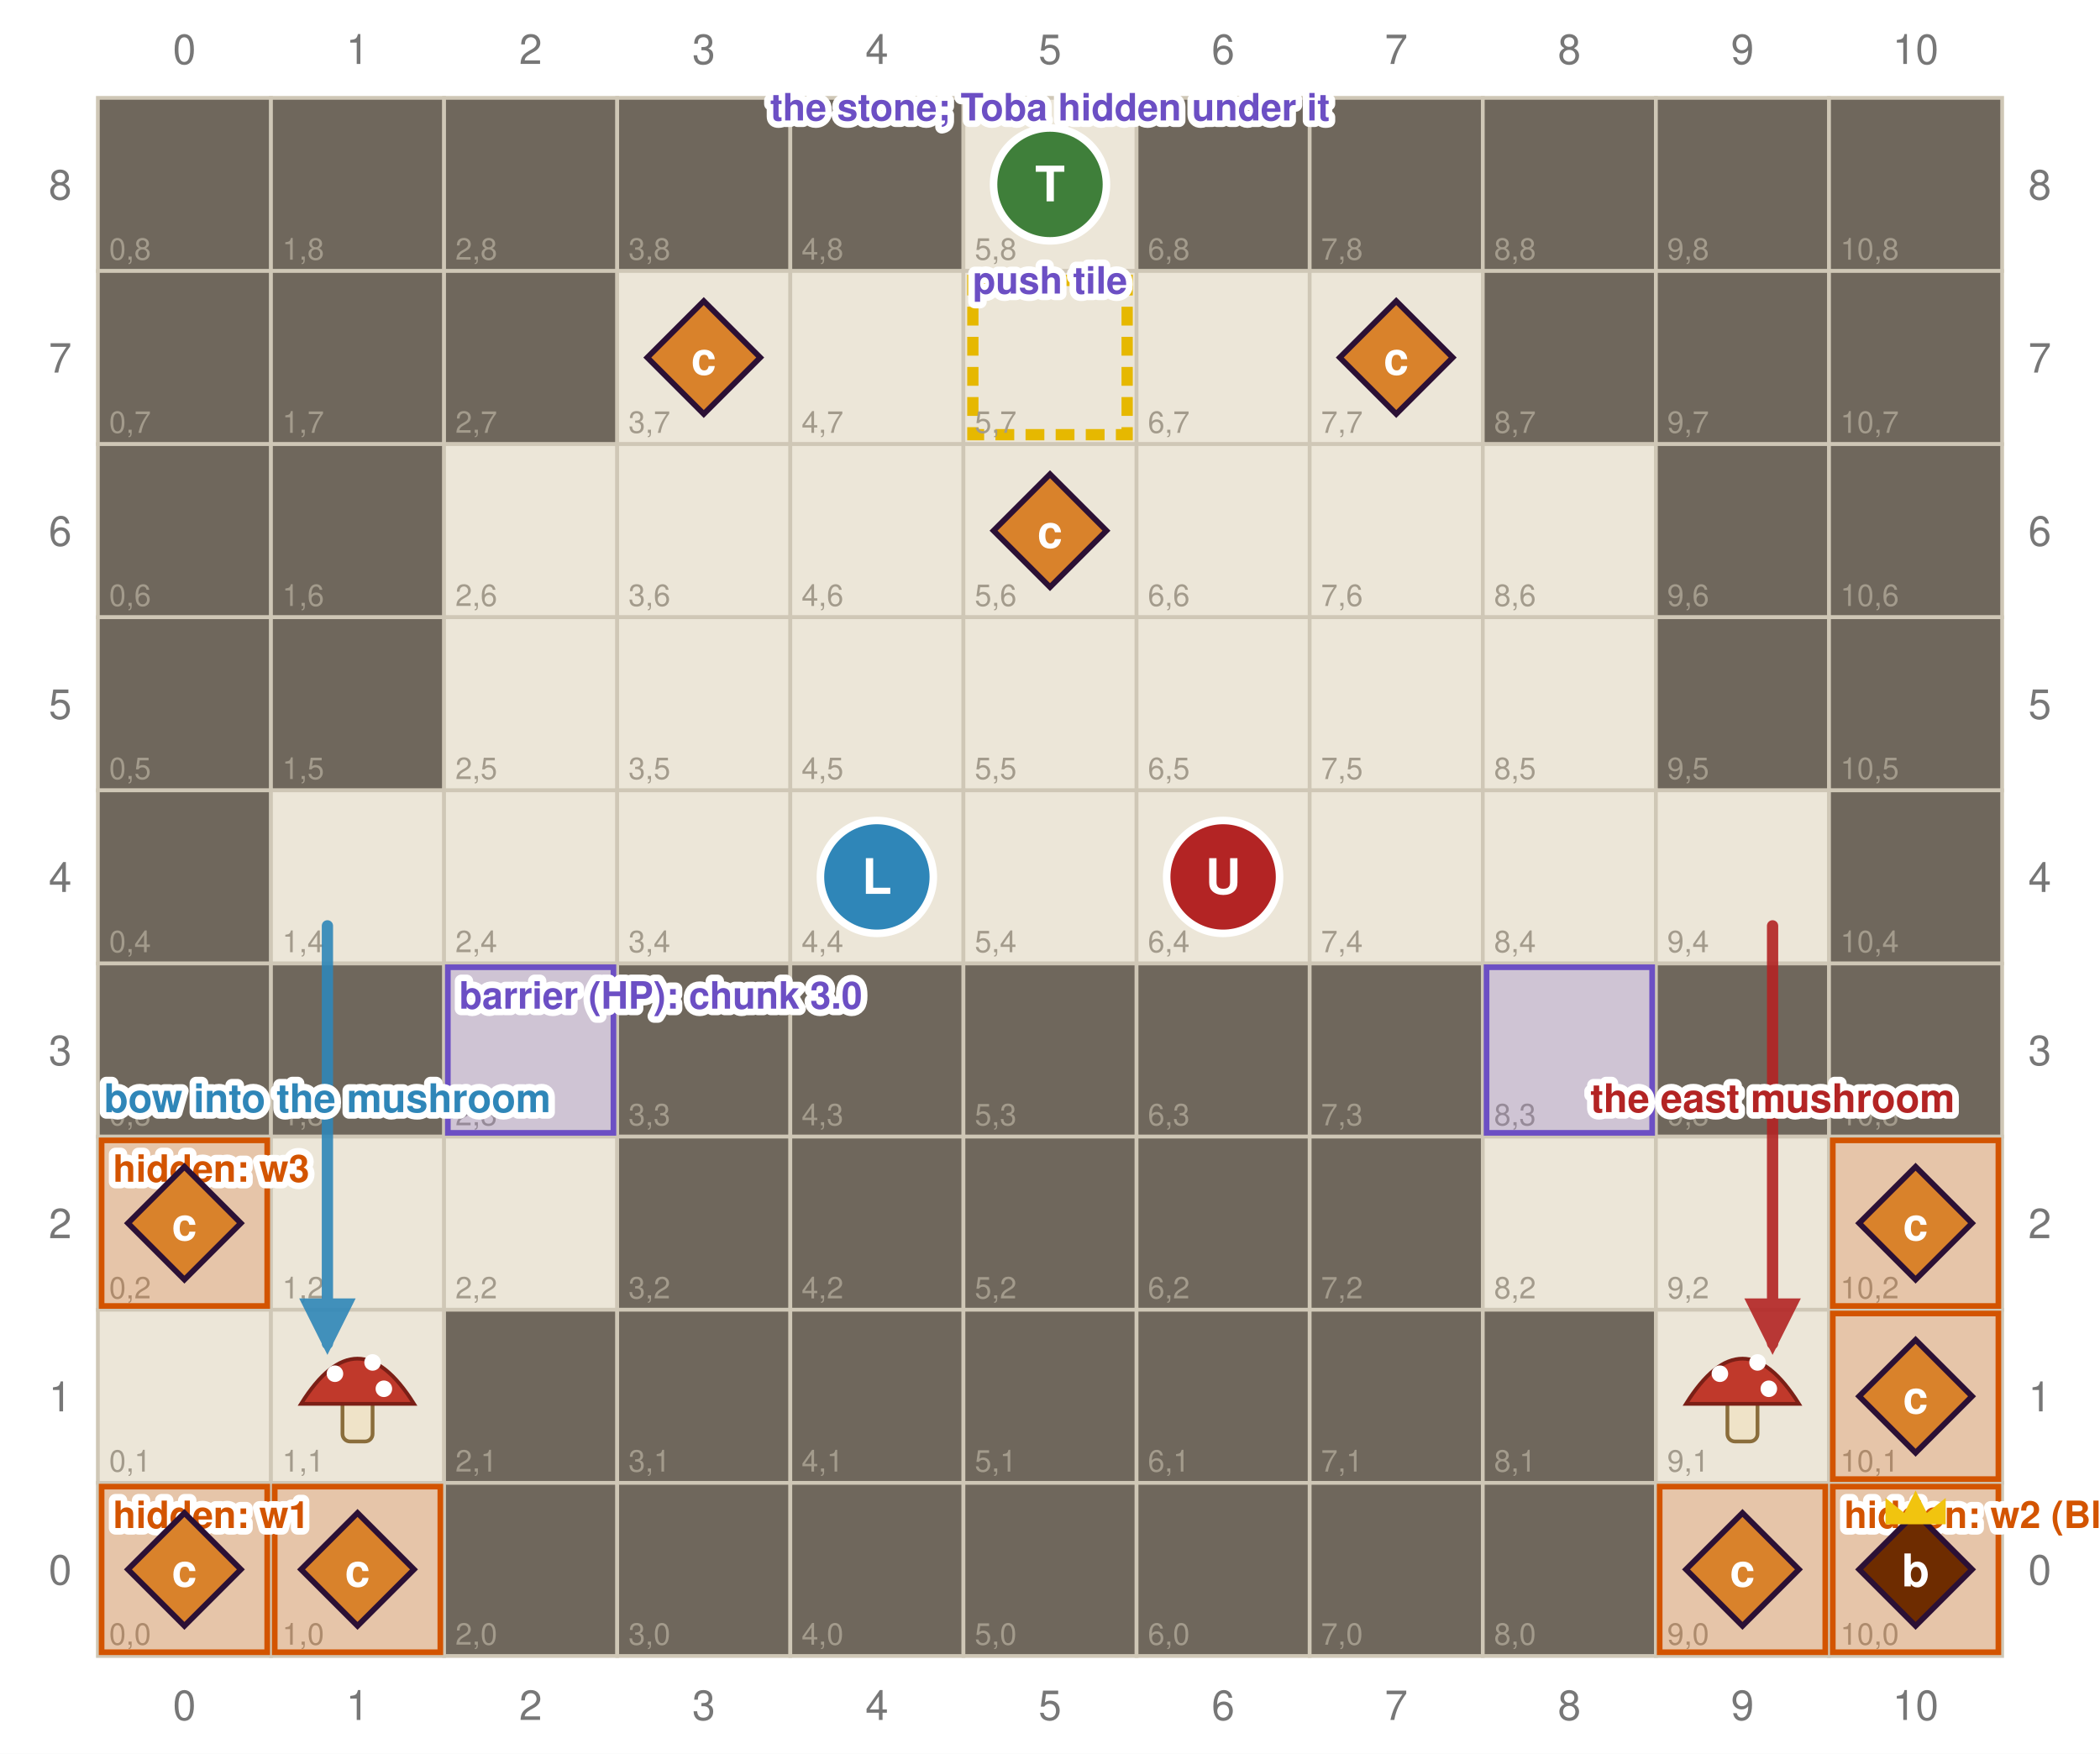
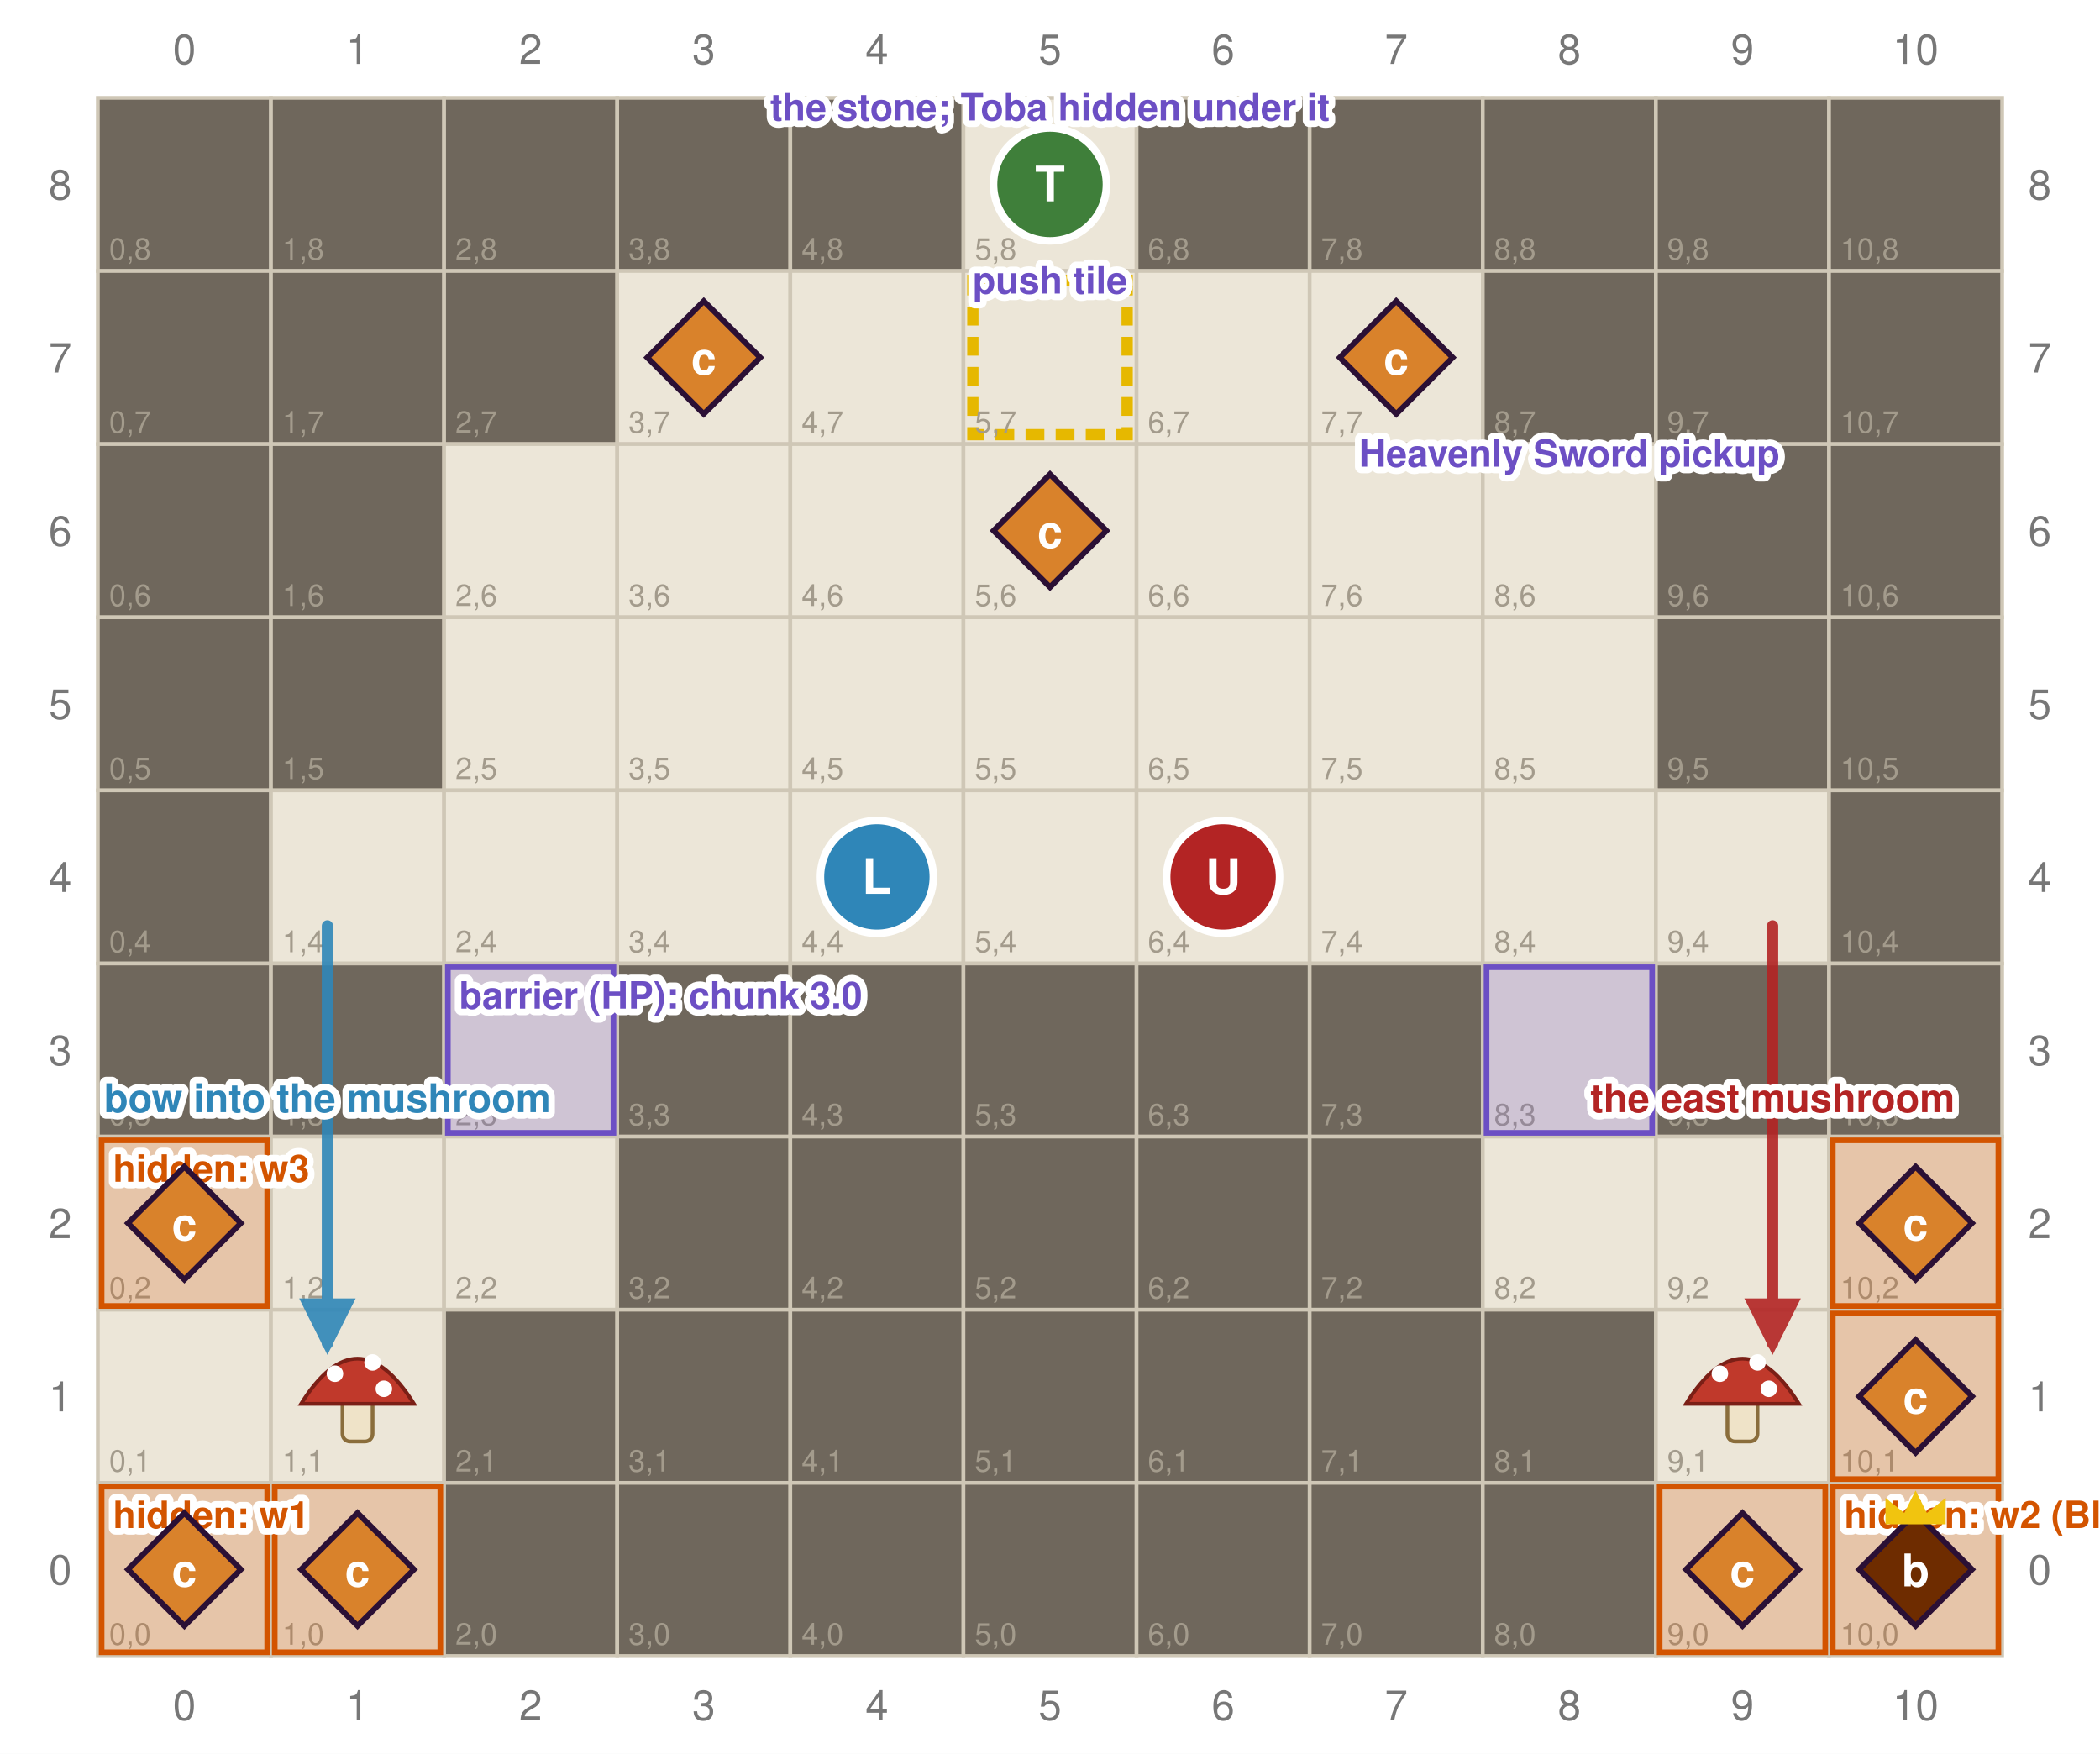
<svg xmlns="http://www.w3.org/2000/svg" viewBox="0 0 558 466" width="558" height="466">
  <defs>
    <marker id="ah" viewBox="0 0 10 10" refX="8" refY="5" markerWidth="5" markerHeight="5" orient="auto-start-reverse">
      <path d="M0,0 L10,5 L0,10 z" fill="context-stroke" />
    </marker>
    <pattern id="gap" width="8" height="8" patternUnits="userSpaceOnUse" patternTransform="rotate(45)">
      <line x1="0" y1="0" x2="0" y2="8" stroke="#c9c2b4" stroke-width="2" />
    </pattern>
  </defs>
  <rect width="558" height="466" fill="#ffffff" />
  <text x="49.0" y="17.0" font-size="11" text-anchor="middle" font-weight="normal" font-family="Segoe UI, Helvetica, Arial, sans-serif" fill="#777">0</text>
  <text x="49.0" y="457.0" font-size="11" text-anchor="middle" font-weight="normal" font-family="Segoe UI, Helvetica, Arial, sans-serif" fill="#777">0</text>
  <text x="95.0" y="17.0" font-size="11" text-anchor="middle" font-weight="normal" font-family="Segoe UI, Helvetica, Arial, sans-serif" fill="#777">1</text>
  <text x="95.0" y="457.0" font-size="11" text-anchor="middle" font-weight="normal" font-family="Segoe UI, Helvetica, Arial, sans-serif" fill="#777">1</text>
  <text x="141.0" y="17.0" font-size="11" text-anchor="middle" font-weight="normal" font-family="Segoe UI, Helvetica, Arial, sans-serif" fill="#777">2</text>
  <text x="141.0" y="457.0" font-size="11" text-anchor="middle" font-weight="normal" font-family="Segoe UI, Helvetica, Arial, sans-serif" fill="#777">2</text>
  <text x="187.0" y="17.0" font-size="11" text-anchor="middle" font-weight="normal" font-family="Segoe UI, Helvetica, Arial, sans-serif" fill="#777">3</text>
  <text x="187.0" y="457.0" font-size="11" text-anchor="middle" font-weight="normal" font-family="Segoe UI, Helvetica, Arial, sans-serif" fill="#777">3</text>
  <text x="233.0" y="17.0" font-size="11" text-anchor="middle" font-weight="normal" font-family="Segoe UI, Helvetica, Arial, sans-serif" fill="#777">4</text>
  <text x="233.0" y="457.0" font-size="11" text-anchor="middle" font-weight="normal" font-family="Segoe UI, Helvetica, Arial, sans-serif" fill="#777">4</text>
  <text x="279.0" y="17.0" font-size="11" text-anchor="middle" font-weight="normal" font-family="Segoe UI, Helvetica, Arial, sans-serif" fill="#777">5</text>
  <text x="279.0" y="457.0" font-size="11" text-anchor="middle" font-weight="normal" font-family="Segoe UI, Helvetica, Arial, sans-serif" fill="#777">5</text>
  <text x="325.0" y="17.0" font-size="11" text-anchor="middle" font-weight="normal" font-family="Segoe UI, Helvetica, Arial, sans-serif" fill="#777">6</text>
  <text x="325.0" y="457.0" font-size="11" text-anchor="middle" font-weight="normal" font-family="Segoe UI, Helvetica, Arial, sans-serif" fill="#777">6</text>
  <text x="371.0" y="17.0" font-size="11" text-anchor="middle" font-weight="normal" font-family="Segoe UI, Helvetica, Arial, sans-serif" fill="#777">7</text>
  <text x="371.0" y="457.0" font-size="11" text-anchor="middle" font-weight="normal" font-family="Segoe UI, Helvetica, Arial, sans-serif" fill="#777">7</text>
  <text x="417.0" y="17.0" font-size="11" text-anchor="middle" font-weight="normal" font-family="Segoe UI, Helvetica, Arial, sans-serif" fill="#777">8</text>
  <text x="417.0" y="457.0" font-size="11" text-anchor="middle" font-weight="normal" font-family="Segoe UI, Helvetica, Arial, sans-serif" fill="#777">8</text>
  <text x="463.0" y="17.0" font-size="11" text-anchor="middle" font-weight="normal" font-family="Segoe UI, Helvetica, Arial, sans-serif" fill="#777">9</text>
  <text x="463.0" y="457.0" font-size="11" text-anchor="middle" font-weight="normal" font-family="Segoe UI, Helvetica, Arial, sans-serif" fill="#777">9</text>
  <text x="509.0" y="17.0" font-size="11" text-anchor="middle" font-weight="normal" font-family="Segoe UI, Helvetica, Arial, sans-serif" fill="#777">10</text>
  <text x="509.0" y="457.0" font-size="11" text-anchor="middle" font-weight="normal" font-family="Segoe UI, Helvetica, Arial, sans-serif" fill="#777">10</text>
  <text x="16.0" y="421.0" font-size="11" text-anchor="middle" font-weight="normal" font-family="Segoe UI, Helvetica, Arial, sans-serif" fill="#777">0</text>
  <text x="542.0" y="421.0" font-size="11" text-anchor="middle" font-weight="normal" font-family="Segoe UI, Helvetica, Arial, sans-serif" fill="#777">0</text>
  <text x="16.0" y="375.0" font-size="11" text-anchor="middle" font-weight="normal" font-family="Segoe UI, Helvetica, Arial, sans-serif" fill="#777">1</text>
  <text x="542.0" y="375.0" font-size="11" text-anchor="middle" font-weight="normal" font-family="Segoe UI, Helvetica, Arial, sans-serif" fill="#777">1</text>
  <text x="16.0" y="329.0" font-size="11" text-anchor="middle" font-weight="normal" font-family="Segoe UI, Helvetica, Arial, sans-serif" fill="#777">2</text>
  <text x="542.0" y="329.0" font-size="11" text-anchor="middle" font-weight="normal" font-family="Segoe UI, Helvetica, Arial, sans-serif" fill="#777">2</text>
  <text x="16.0" y="283.0" font-size="11" text-anchor="middle" font-weight="normal" font-family="Segoe UI, Helvetica, Arial, sans-serif" fill="#777">3</text>
  <text x="542.0" y="283.0" font-size="11" text-anchor="middle" font-weight="normal" font-family="Segoe UI, Helvetica, Arial, sans-serif" fill="#777">3</text>
  <text x="16.0" y="237.0" font-size="11" text-anchor="middle" font-weight="normal" font-family="Segoe UI, Helvetica, Arial, sans-serif" fill="#777">4</text>
  <text x="542.0" y="237.0" font-size="11" text-anchor="middle" font-weight="normal" font-family="Segoe UI, Helvetica, Arial, sans-serif" fill="#777">4</text>
  <text x="16.0" y="191.0" font-size="11" text-anchor="middle" font-weight="normal" font-family="Segoe UI, Helvetica, Arial, sans-serif" fill="#777">5</text>
  <text x="542.0" y="191.0" font-size="11" text-anchor="middle" font-weight="normal" font-family="Segoe UI, Helvetica, Arial, sans-serif" fill="#777">5</text>
  <text x="16.0" y="145.0" font-size="11" text-anchor="middle" font-weight="normal" font-family="Segoe UI, Helvetica, Arial, sans-serif" fill="#777">6</text>
  <text x="542.0" y="145.0" font-size="11" text-anchor="middle" font-weight="normal" font-family="Segoe UI, Helvetica, Arial, sans-serif" fill="#777">6</text>
  <text x="16.0" y="99.0" font-size="11" text-anchor="middle" font-weight="normal" font-family="Segoe UI, Helvetica, Arial, sans-serif" fill="#777">7</text>
  <text x="542.0" y="99.0" font-size="11" text-anchor="middle" font-weight="normal" font-family="Segoe UI, Helvetica, Arial, sans-serif" fill="#777">7</text>
  <text x="16.0" y="53.0" font-size="11" text-anchor="middle" font-weight="normal" font-family="Segoe UI, Helvetica, Arial, sans-serif" fill="#777">8</text>
  <text x="542.0" y="53.0" font-size="11" text-anchor="middle" font-weight="normal" font-family="Segoe UI, Helvetica, Arial, sans-serif" fill="#777">8</text>
  <g>
    <rect x="26" y="26" width="46" height="46" fill="#6f675c" stroke="#cfc7b6" stroke-width="1" />
  </g>
  <text x="29.0" y="69.0" font-size="8" text-anchor="start" font-weight="normal" font-family="Segoe UI, Helvetica, Arial, sans-serif" fill="#a39b8c">0,8</text>
  <g>
    <rect x="72" y="26" width="46" height="46" fill="#6f675c" stroke="#cfc7b6" stroke-width="1" />
  </g>
  <text x="75.0" y="69.0" font-size="8" text-anchor="start" font-weight="normal" font-family="Segoe UI, Helvetica, Arial, sans-serif" fill="#a39b8c">1,8</text>
  <g>
    <rect x="118" y="26" width="46" height="46" fill="#6f675c" stroke="#cfc7b6" stroke-width="1" />
  </g>
  <text x="121.0" y="69.0" font-size="8" text-anchor="start" font-weight="normal" font-family="Segoe UI, Helvetica, Arial, sans-serif" fill="#a39b8c">2,8</text>
  <g>
    <rect x="164" y="26" width="46" height="46" fill="#6f675c" stroke="#cfc7b6" stroke-width="1" />
  </g>
  <text x="167.0" y="69.0" font-size="8" text-anchor="start" font-weight="normal" font-family="Segoe UI, Helvetica, Arial, sans-serif" fill="#a39b8c">3,8</text>
  <g>
    <rect x="210" y="26" width="46" height="46" fill="#6f675c" stroke="#cfc7b6" stroke-width="1" />
  </g>
  <text x="213.0" y="69.0" font-size="8" text-anchor="start" font-weight="normal" font-family="Segoe UI, Helvetica, Arial, sans-serif" fill="#a39b8c">4,8</text>
  <g>
    <rect x="256" y="26" width="46" height="46" fill="#ece6d8" stroke="#cfc7b6" stroke-width="1" />
  </g>
  <text x="259.0" y="69.0" font-size="8" text-anchor="start" font-weight="normal" font-family="Segoe UI, Helvetica, Arial, sans-serif" fill="#a39b8c">5,8</text>
  <g>
    <rect x="302" y="26" width="46" height="46" fill="#6f675c" stroke="#cfc7b6" stroke-width="1" />
  </g>
  <text x="305.0" y="69.0" font-size="8" text-anchor="start" font-weight="normal" font-family="Segoe UI, Helvetica, Arial, sans-serif" fill="#a39b8c">6,8</text>
  <g>
    <rect x="348" y="26" width="46" height="46" fill="#6f675c" stroke="#cfc7b6" stroke-width="1" />
  </g>
  <text x="351.0" y="69.0" font-size="8" text-anchor="start" font-weight="normal" font-family="Segoe UI, Helvetica, Arial, sans-serif" fill="#a39b8c">7,8</text>
  <g>
    <rect x="394" y="26" width="46" height="46" fill="#6f675c" stroke="#cfc7b6" stroke-width="1" />
  </g>
  <text x="397.0" y="69.0" font-size="8" text-anchor="start" font-weight="normal" font-family="Segoe UI, Helvetica, Arial, sans-serif" fill="#a39b8c">8,8</text>
  <g>
    <rect x="440" y="26" width="46" height="46" fill="#6f675c" stroke="#cfc7b6" stroke-width="1" />
  </g>
  <text x="443.0" y="69.0" font-size="8" text-anchor="start" font-weight="normal" font-family="Segoe UI, Helvetica, Arial, sans-serif" fill="#a39b8c">9,8</text>
  <g>
    <rect x="486" y="26" width="46" height="46" fill="#6f675c" stroke="#cfc7b6" stroke-width="1" />
  </g>
  <text x="489.0" y="69.0" font-size="8" text-anchor="start" font-weight="normal" font-family="Segoe UI, Helvetica, Arial, sans-serif" fill="#a39b8c">10,8</text>
  <g>
    <rect x="26" y="72" width="46" height="46" fill="#6f675c" stroke="#cfc7b6" stroke-width="1" />
  </g>
  <text x="29.0" y="115.0" font-size="8" text-anchor="start" font-weight="normal" font-family="Segoe UI, Helvetica, Arial, sans-serif" fill="#a39b8c">0,7</text>
  <g>
    <rect x="72" y="72" width="46" height="46" fill="#6f675c" stroke="#cfc7b6" stroke-width="1" />
  </g>
  <text x="75.0" y="115.0" font-size="8" text-anchor="start" font-weight="normal" font-family="Segoe UI, Helvetica, Arial, sans-serif" fill="#a39b8c">1,7</text>
  <g>
    <rect x="118" y="72" width="46" height="46" fill="#6f675c" stroke="#cfc7b6" stroke-width="1" />
  </g>
  <text x="121.0" y="115.0" font-size="8" text-anchor="start" font-weight="normal" font-family="Segoe UI, Helvetica, Arial, sans-serif" fill="#a39b8c">2,7</text>
  <g>
    <rect x="164" y="72" width="46" height="46" fill="#ece6d8" stroke="#cfc7b6" stroke-width="1" />
  </g>
  <text x="167.0" y="115.0" font-size="8" text-anchor="start" font-weight="normal" font-family="Segoe UI, Helvetica, Arial, sans-serif" fill="#a39b8c">3,7</text>
  <g>
    <rect x="210" y="72" width="46" height="46" fill="#ece6d8" stroke="#cfc7b6" stroke-width="1" />
  </g>
  <text x="213.0" y="115.0" font-size="8" text-anchor="start" font-weight="normal" font-family="Segoe UI, Helvetica, Arial, sans-serif" fill="#a39b8c">4,7</text>
  <g>
    <rect x="256" y="72" width="46" height="46" fill="#ece6d8" stroke="#cfc7b6" stroke-width="1" />
  </g>
  <rect x="258.5" y="74.5" width="41" height="41" fill="none" stroke="#e6b800" stroke-width="3" stroke-dasharray="5 3" />
  <text x="259.0" y="115.0" font-size="8" text-anchor="start" font-weight="normal" font-family="Segoe UI, Helvetica, Arial, sans-serif" fill="#a39b8c">5,7</text>
  <g>
    <rect x="302" y="72" width="46" height="46" fill="#ece6d8" stroke="#cfc7b6" stroke-width="1" />
  </g>
  <text x="305.0" y="115.0" font-size="8" text-anchor="start" font-weight="normal" font-family="Segoe UI, Helvetica, Arial, sans-serif" fill="#a39b8c">6,7</text>
  <g>
    <rect x="348" y="72" width="46" height="46" fill="#ece6d8" stroke="#cfc7b6" stroke-width="1" />
  </g>
  <text x="351.0" y="115.0" font-size="8" text-anchor="start" font-weight="normal" font-family="Segoe UI, Helvetica, Arial, sans-serif" fill="#a39b8c">7,7</text>
  <g>
    <rect x="394" y="72" width="46" height="46" fill="#6f675c" stroke="#cfc7b6" stroke-width="1" />
  </g>
  <text x="397.0" y="115.0" font-size="8" text-anchor="start" font-weight="normal" font-family="Segoe UI, Helvetica, Arial, sans-serif" fill="#a39b8c">8,7</text>
  <g>
    <rect x="440" y="72" width="46" height="46" fill="#6f675c" stroke="#cfc7b6" stroke-width="1" />
  </g>
  <text x="443.0" y="115.0" font-size="8" text-anchor="start" font-weight="normal" font-family="Segoe UI, Helvetica, Arial, sans-serif" fill="#a39b8c">9,7</text>
  <g>
    <rect x="486" y="72" width="46" height="46" fill="#6f675c" stroke="#cfc7b6" stroke-width="1" />
  </g>
  <text x="489.0" y="115.0" font-size="8" text-anchor="start" font-weight="normal" font-family="Segoe UI, Helvetica, Arial, sans-serif" fill="#a39b8c">10,7</text>
  <g>
    <rect x="26" y="118" width="46" height="46" fill="#6f675c" stroke="#cfc7b6" stroke-width="1" />
  </g>
  <text x="29.0" y="161.0" font-size="8" text-anchor="start" font-weight="normal" font-family="Segoe UI, Helvetica, Arial, sans-serif" fill="#a39b8c">0,6</text>
  <g>
    <rect x="72" y="118" width="46" height="46" fill="#6f675c" stroke="#cfc7b6" stroke-width="1" />
  </g>
  <text x="75.0" y="161.0" font-size="8" text-anchor="start" font-weight="normal" font-family="Segoe UI, Helvetica, Arial, sans-serif" fill="#a39b8c">1,6</text>
  <g>
    <rect x="118" y="118" width="46" height="46" fill="#ece6d8" stroke="#cfc7b6" stroke-width="1" />
  </g>
  <text x="121.0" y="161.0" font-size="8" text-anchor="start" font-weight="normal" font-family="Segoe UI, Helvetica, Arial, sans-serif" fill="#a39b8c">2,6</text>
  <g>
    <rect x="164" y="118" width="46" height="46" fill="#ece6d8" stroke="#cfc7b6" stroke-width="1" />
  </g>
  <text x="167.0" y="161.0" font-size="8" text-anchor="start" font-weight="normal" font-family="Segoe UI, Helvetica, Arial, sans-serif" fill="#a39b8c">3,6</text>
  <g>
    <rect x="210" y="118" width="46" height="46" fill="#ece6d8" stroke="#cfc7b6" stroke-width="1" />
  </g>
  <text x="213.0" y="161.0" font-size="8" text-anchor="start" font-weight="normal" font-family="Segoe UI, Helvetica, Arial, sans-serif" fill="#a39b8c">4,6</text>
  <g>
    <rect x="256" y="118" width="46" height="46" fill="#ece6d8" stroke="#cfc7b6" stroke-width="1" />
  </g>
  <text x="259.0" y="161.0" font-size="8" text-anchor="start" font-weight="normal" font-family="Segoe UI, Helvetica, Arial, sans-serif" fill="#a39b8c">5,6</text>
  <g>
    <rect x="302" y="118" width="46" height="46" fill="#ece6d8" stroke="#cfc7b6" stroke-width="1" />
  </g>
  <text x="305.0" y="161.0" font-size="8" text-anchor="start" font-weight="normal" font-family="Segoe UI, Helvetica, Arial, sans-serif" fill="#a39b8c">6,6</text>
  <g>
    <rect x="348" y="118" width="46" height="46" fill="#ece6d8" stroke="#cfc7b6" stroke-width="1" />
  </g>
  <text x="351.0" y="161.0" font-size="8" text-anchor="start" font-weight="normal" font-family="Segoe UI, Helvetica, Arial, sans-serif" fill="#a39b8c">7,6</text>
  <g>
    <rect x="394" y="118" width="46" height="46" fill="#ece6d8" stroke="#cfc7b6" stroke-width="1" />
  </g>
  <text x="397.0" y="161.0" font-size="8" text-anchor="start" font-weight="normal" font-family="Segoe UI, Helvetica, Arial, sans-serif" fill="#a39b8c">8,6</text>
  <g>
    <rect x="440" y="118" width="46" height="46" fill="#6f675c" stroke="#cfc7b6" stroke-width="1" />
  </g>
  <text x="443.0" y="161.0" font-size="8" text-anchor="start" font-weight="normal" font-family="Segoe UI, Helvetica, Arial, sans-serif" fill="#a39b8c">9,6</text>
  <g>
    <rect x="486" y="118" width="46" height="46" fill="#6f675c" stroke="#cfc7b6" stroke-width="1" />
  </g>
  <text x="489.0" y="161.0" font-size="8" text-anchor="start" font-weight="normal" font-family="Segoe UI, Helvetica, Arial, sans-serif" fill="#a39b8c">10,6</text>
  <g>
    <rect x="26" y="164" width="46" height="46" fill="#6f675c" stroke="#cfc7b6" stroke-width="1" />
  </g>
  <text x="29.0" y="207.0" font-size="8" text-anchor="start" font-weight="normal" font-family="Segoe UI, Helvetica, Arial, sans-serif" fill="#a39b8c">0,5</text>
  <g>
    <rect x="72" y="164" width="46" height="46" fill="#6f675c" stroke="#cfc7b6" stroke-width="1" />
  </g>
  <text x="75.0" y="207.0" font-size="8" text-anchor="start" font-weight="normal" font-family="Segoe UI, Helvetica, Arial, sans-serif" fill="#a39b8c">1,5</text>
  <g>
    <rect x="118" y="164" width="46" height="46" fill="#ece6d8" stroke="#cfc7b6" stroke-width="1" />
  </g>
  <text x="121.0" y="207.0" font-size="8" text-anchor="start" font-weight="normal" font-family="Segoe UI, Helvetica, Arial, sans-serif" fill="#a39b8c">2,5</text>
  <g>
    <rect x="164" y="164" width="46" height="46" fill="#ece6d8" stroke="#cfc7b6" stroke-width="1" />
  </g>
  <text x="167.0" y="207.0" font-size="8" text-anchor="start" font-weight="normal" font-family="Segoe UI, Helvetica, Arial, sans-serif" fill="#a39b8c">3,5</text>
  <g>
    <rect x="210" y="164" width="46" height="46" fill="#ece6d8" stroke="#cfc7b6" stroke-width="1" />
  </g>
  <text x="213.0" y="207.0" font-size="8" text-anchor="start" font-weight="normal" font-family="Segoe UI, Helvetica, Arial, sans-serif" fill="#a39b8c">4,5</text>
  <g>
    <rect x="256" y="164" width="46" height="46" fill="#ece6d8" stroke="#cfc7b6" stroke-width="1" />
  </g>
  <text x="259.0" y="207.0" font-size="8" text-anchor="start" font-weight="normal" font-family="Segoe UI, Helvetica, Arial, sans-serif" fill="#a39b8c">5,5</text>
  <g>
    <rect x="302" y="164" width="46" height="46" fill="#ece6d8" stroke="#cfc7b6" stroke-width="1" />
  </g>
  <text x="305.0" y="207.0" font-size="8" text-anchor="start" font-weight="normal" font-family="Segoe UI, Helvetica, Arial, sans-serif" fill="#a39b8c">6,5</text>
  <g>
    <rect x="348" y="164" width="46" height="46" fill="#ece6d8" stroke="#cfc7b6" stroke-width="1" />
  </g>
  <text x="351.0" y="207.0" font-size="8" text-anchor="start" font-weight="normal" font-family="Segoe UI, Helvetica, Arial, sans-serif" fill="#a39b8c">7,5</text>
  <g>
    <rect x="394" y="164" width="46" height="46" fill="#ece6d8" stroke="#cfc7b6" stroke-width="1" />
  </g>
  <text x="397.0" y="207.0" font-size="8" text-anchor="start" font-weight="normal" font-family="Segoe UI, Helvetica, Arial, sans-serif" fill="#a39b8c">8,5</text>
  <g>
    <rect x="440" y="164" width="46" height="46" fill="#6f675c" stroke="#cfc7b6" stroke-width="1" />
  </g>
  <text x="443.0" y="207.0" font-size="8" text-anchor="start" font-weight="normal" font-family="Segoe UI, Helvetica, Arial, sans-serif" fill="#a39b8c">9,5</text>
  <g>
    <rect x="486" y="164" width="46" height="46" fill="#6f675c" stroke="#cfc7b6" stroke-width="1" />
  </g>
  <text x="489.0" y="207.0" font-size="8" text-anchor="start" font-weight="normal" font-family="Segoe UI, Helvetica, Arial, sans-serif" fill="#a39b8c">10,5</text>
  <g>
    <rect x="26" y="210" width="46" height="46" fill="#6f675c" stroke="#cfc7b6" stroke-width="1" />
  </g>
  <text x="29.0" y="253.0" font-size="8" text-anchor="start" font-weight="normal" font-family="Segoe UI, Helvetica, Arial, sans-serif" fill="#a39b8c">0,4</text>
  <g>
    <rect x="72" y="210" width="46" height="46" fill="#ece6d8" stroke="#cfc7b6" stroke-width="1" />
  </g>
  <text x="75.0" y="253.0" font-size="8" text-anchor="start" font-weight="normal" font-family="Segoe UI, Helvetica, Arial, sans-serif" fill="#a39b8c">1,4</text>
  <g>
    <rect x="118" y="210" width="46" height="46" fill="#ece6d8" stroke="#cfc7b6" stroke-width="1" />
  </g>
  <text x="121.0" y="253.0" font-size="8" text-anchor="start" font-weight="normal" font-family="Segoe UI, Helvetica, Arial, sans-serif" fill="#a39b8c">2,4</text>
  <g>
    <rect x="164" y="210" width="46" height="46" fill="#ece6d8" stroke="#cfc7b6" stroke-width="1" />
  </g>
  <text x="167.0" y="253.0" font-size="8" text-anchor="start" font-weight="normal" font-family="Segoe UI, Helvetica, Arial, sans-serif" fill="#a39b8c">3,4</text>
  <g>
    <rect x="210" y="210" width="46" height="46" fill="#ece6d8" stroke="#cfc7b6" stroke-width="1" />
  </g>
  <text x="213.0" y="253.0" font-size="8" text-anchor="start" font-weight="normal" font-family="Segoe UI, Helvetica, Arial, sans-serif" fill="#a39b8c">4,4</text>
  <g>
    <rect x="256" y="210" width="46" height="46" fill="#ece6d8" stroke="#cfc7b6" stroke-width="1" />
  </g>
  <text x="259.0" y="253.0" font-size="8" text-anchor="start" font-weight="normal" font-family="Segoe UI, Helvetica, Arial, sans-serif" fill="#a39b8c">5,4</text>
  <g>
    <rect x="302" y="210" width="46" height="46" fill="#ece6d8" stroke="#cfc7b6" stroke-width="1" />
  </g>
  <text x="305.0" y="253.0" font-size="8" text-anchor="start" font-weight="normal" font-family="Segoe UI, Helvetica, Arial, sans-serif" fill="#a39b8c">6,4</text>
  <g>
    <rect x="348" y="210" width="46" height="46" fill="#ece6d8" stroke="#cfc7b6" stroke-width="1" />
  </g>
  <text x="351.0" y="253.0" font-size="8" text-anchor="start" font-weight="normal" font-family="Segoe UI, Helvetica, Arial, sans-serif" fill="#a39b8c">7,4</text>
  <g>
    <rect x="394" y="210" width="46" height="46" fill="#ece6d8" stroke="#cfc7b6" stroke-width="1" />
  </g>
  <text x="397.0" y="253.0" font-size="8" text-anchor="start" font-weight="normal" font-family="Segoe UI, Helvetica, Arial, sans-serif" fill="#a39b8c">8,4</text>
  <g>
    <rect x="440" y="210" width="46" height="46" fill="#ece6d8" stroke="#cfc7b6" stroke-width="1" />
  </g>
  <text x="443.0" y="253.0" font-size="8" text-anchor="start" font-weight="normal" font-family="Segoe UI, Helvetica, Arial, sans-serif" fill="#a39b8c">9,4</text>
  <g>
    <rect x="486" y="210" width="46" height="46" fill="#6f675c" stroke="#cfc7b6" stroke-width="1" />
  </g>
  <text x="489.0" y="253.0" font-size="8" text-anchor="start" font-weight="normal" font-family="Segoe UI, Helvetica, Arial, sans-serif" fill="#a39b8c">10,4</text>
  <g>
    <rect x="26" y="256" width="46" height="46" fill="#6f675c" stroke="#cfc7b6" stroke-width="1" />
  </g>
  <text x="29.0" y="299.0" font-size="8" text-anchor="start" font-weight="normal" font-family="Segoe UI, Helvetica, Arial, sans-serif" fill="#a39b8c">0,3</text>
  <g>
    <rect x="72" y="256" width="46" height="46" fill="#6f675c" stroke="#cfc7b6" stroke-width="1" />
  </g>
  <text x="75.0" y="299.0" font-size="8" text-anchor="start" font-weight="normal" font-family="Segoe UI, Helvetica, Arial, sans-serif" fill="#a39b8c">1,3</text>
  <g>
    <rect x="118" y="256" width="46" height="46" fill="#ece6d8" stroke="#cfc7b6" stroke-width="1" />
  </g>
  <text x="121.0" y="299.0" font-size="8" text-anchor="start" font-weight="normal" font-family="Segoe UI, Helvetica, Arial, sans-serif" fill="#a39b8c">2,3</text>
  <g>
    <rect x="164" y="256" width="46" height="46" fill="#6f675c" stroke="#cfc7b6" stroke-width="1" />
  </g>
  <text x="167.0" y="299.0" font-size="8" text-anchor="start" font-weight="normal" font-family="Segoe UI, Helvetica, Arial, sans-serif" fill="#a39b8c">3,3</text>
  <g>
    <rect x="210" y="256" width="46" height="46" fill="#6f675c" stroke="#cfc7b6" stroke-width="1" />
  </g>
  <text x="213.0" y="299.0" font-size="8" text-anchor="start" font-weight="normal" font-family="Segoe UI, Helvetica, Arial, sans-serif" fill="#a39b8c">4,3</text>
  <g>
    <rect x="256" y="256" width="46" height="46" fill="#6f675c" stroke="#cfc7b6" stroke-width="1" />
  </g>
  <text x="259.0" y="299.0" font-size="8" text-anchor="start" font-weight="normal" font-family="Segoe UI, Helvetica, Arial, sans-serif" fill="#a39b8c">5,3</text>
  <g>
    <rect x="302" y="256" width="46" height="46" fill="#6f675c" stroke="#cfc7b6" stroke-width="1" />
  </g>
  <text x="305.0" y="299.0" font-size="8" text-anchor="start" font-weight="normal" font-family="Segoe UI, Helvetica, Arial, sans-serif" fill="#a39b8c">6,3</text>
  <g>
    <rect x="348" y="256" width="46" height="46" fill="#6f675c" stroke="#cfc7b6" stroke-width="1" />
  </g>
  <text x="351.0" y="299.0" font-size="8" text-anchor="start" font-weight="normal" font-family="Segoe UI, Helvetica, Arial, sans-serif" fill="#a39b8c">7,3</text>
  <g>
    <rect x="394" y="256" width="46" height="46" fill="#ece6d8" stroke="#cfc7b6" stroke-width="1" />
  </g>
  <text x="397.0" y="299.0" font-size="8" text-anchor="start" font-weight="normal" font-family="Segoe UI, Helvetica, Arial, sans-serif" fill="#a39b8c">8,3</text>
  <g>
    <rect x="440" y="256" width="46" height="46" fill="#6f675c" stroke="#cfc7b6" stroke-width="1" />
  </g>
  <text x="443.0" y="299.0" font-size="8" text-anchor="start" font-weight="normal" font-family="Segoe UI, Helvetica, Arial, sans-serif" fill="#a39b8c">9,3</text>
  <g>
    <rect x="486" y="256" width="46" height="46" fill="#6f675c" stroke="#cfc7b6" stroke-width="1" />
  </g>
  <text x="489.0" y="299.0" font-size="8" text-anchor="start" font-weight="normal" font-family="Segoe UI, Helvetica, Arial, sans-serif" fill="#a39b8c">10,3</text>
  <g>
    <rect x="26" y="302" width="46" height="46" fill="#ece6d8" stroke="#cfc7b6" stroke-width="1" />
  </g>
  <text x="29.0" y="345.0" font-size="8" text-anchor="start" font-weight="normal" font-family="Segoe UI, Helvetica, Arial, sans-serif" fill="#a39b8c">0,2</text>
  <g>
    <rect x="72" y="302" width="46" height="46" fill="#ece6d8" stroke="#cfc7b6" stroke-width="1" />
  </g>
  <text x="75.0" y="345.0" font-size="8" text-anchor="start" font-weight="normal" font-family="Segoe UI, Helvetica, Arial, sans-serif" fill="#a39b8c">1,2</text>
  <g>
    <rect x="118" y="302" width="46" height="46" fill="#ece6d8" stroke="#cfc7b6" stroke-width="1" />
  </g>
  <text x="121.0" y="345.0" font-size="8" text-anchor="start" font-weight="normal" font-family="Segoe UI, Helvetica, Arial, sans-serif" fill="#a39b8c">2,2</text>
  <g>
    <rect x="164" y="302" width="46" height="46" fill="#6f675c" stroke="#cfc7b6" stroke-width="1" />
  </g>
  <text x="167.0" y="345.0" font-size="8" text-anchor="start" font-weight="normal" font-family="Segoe UI, Helvetica, Arial, sans-serif" fill="#a39b8c">3,2</text>
  <g>
    <rect x="210" y="302" width="46" height="46" fill="#6f675c" stroke="#cfc7b6" stroke-width="1" />
  </g>
  <text x="213.0" y="345.0" font-size="8" text-anchor="start" font-weight="normal" font-family="Segoe UI, Helvetica, Arial, sans-serif" fill="#a39b8c">4,2</text>
  <g>
    <rect x="256" y="302" width="46" height="46" fill="#6f675c" stroke="#cfc7b6" stroke-width="1" />
  </g>
  <text x="259.0" y="345.0" font-size="8" text-anchor="start" font-weight="normal" font-family="Segoe UI, Helvetica, Arial, sans-serif" fill="#a39b8c">5,2</text>
  <g>
    <rect x="302" y="302" width="46" height="46" fill="#6f675c" stroke="#cfc7b6" stroke-width="1" />
  </g>
  <text x="305.0" y="345.0" font-size="8" text-anchor="start" font-weight="normal" font-family="Segoe UI, Helvetica, Arial, sans-serif" fill="#a39b8c">6,2</text>
  <g>
    <rect x="348" y="302" width="46" height="46" fill="#6f675c" stroke="#cfc7b6" stroke-width="1" />
  </g>
  <text x="351.0" y="345.0" font-size="8" text-anchor="start" font-weight="normal" font-family="Segoe UI, Helvetica, Arial, sans-serif" fill="#a39b8c">7,2</text>
  <g>
    <rect x="394" y="302" width="46" height="46" fill="#ece6d8" stroke="#cfc7b6" stroke-width="1" />
  </g>
  <text x="397.0" y="345.0" font-size="8" text-anchor="start" font-weight="normal" font-family="Segoe UI, Helvetica, Arial, sans-serif" fill="#a39b8c">8,2</text>
  <g>
    <rect x="440" y="302" width="46" height="46" fill="#ece6d8" stroke="#cfc7b6" stroke-width="1" />
  </g>
  <text x="443.0" y="345.0" font-size="8" text-anchor="start" font-weight="normal" font-family="Segoe UI, Helvetica, Arial, sans-serif" fill="#a39b8c">9,2</text>
  <g>
    <rect x="486" y="302" width="46" height="46" fill="#ece6d8" stroke="#cfc7b6" stroke-width="1" />
  </g>
  <text x="489.0" y="345.0" font-size="8" text-anchor="start" font-weight="normal" font-family="Segoe UI, Helvetica, Arial, sans-serif" fill="#a39b8c">10,2</text>
  <g>
    <rect x="26" y="348" width="46" height="46" fill="#ece6d8" stroke="#cfc7b6" stroke-width="1" />
  </g>
  <text x="29.0" y="391.0" font-size="8" text-anchor="start" font-weight="normal" font-family="Segoe UI, Helvetica, Arial, sans-serif" fill="#a39b8c">0,1</text>
  <g>
    <rect x="72" y="348" width="46" height="46" fill="#ece6d8" stroke="#cfc7b6" stroke-width="1" />
  </g>
  <rect x="91.0" y="371.0" width="8" height="12" rx="2" fill="#efe3c8" stroke="#8a6d3b" />
  <path d="M80.0,373.0 Q95.0,349.0 110.0,373.0 z" fill="#c0392b" stroke="#7b1f16" />
  <circle cx="89.0" cy="365.0" r="2.2" fill="#fff" />
  <circle cx="99.0" cy="362.0" r="2.2" fill="#fff" />
  <circle cx="102.0" cy="369.0" r="2.2" fill="#fff" />
  <text x="75.0" y="391.0" font-size="8" text-anchor="start" font-weight="normal" font-family="Segoe UI, Helvetica, Arial, sans-serif" fill="#a39b8c">1,1</text>
  <g>
    <rect x="118" y="348" width="46" height="46" fill="#6f675c" stroke="#cfc7b6" stroke-width="1" />
  </g>
  <text x="121.0" y="391.0" font-size="8" text-anchor="start" font-weight="normal" font-family="Segoe UI, Helvetica, Arial, sans-serif" fill="#a39b8c">2,1</text>
  <g>
    <rect x="164" y="348" width="46" height="46" fill="#6f675c" stroke="#cfc7b6" stroke-width="1" />
  </g>
  <text x="167.0" y="391.0" font-size="8" text-anchor="start" font-weight="normal" font-family="Segoe UI, Helvetica, Arial, sans-serif" fill="#a39b8c">3,1</text>
  <g>
    <rect x="210" y="348" width="46" height="46" fill="#6f675c" stroke="#cfc7b6" stroke-width="1" />
  </g>
  <text x="213.0" y="391.0" font-size="8" text-anchor="start" font-weight="normal" font-family="Segoe UI, Helvetica, Arial, sans-serif" fill="#a39b8c">4,1</text>
  <g>
    <rect x="256" y="348" width="46" height="46" fill="#6f675c" stroke="#cfc7b6" stroke-width="1" />
  </g>
  <text x="259.0" y="391.0" font-size="8" text-anchor="start" font-weight="normal" font-family="Segoe UI, Helvetica, Arial, sans-serif" fill="#a39b8c">5,1</text>
  <g>
    <rect x="302" y="348" width="46" height="46" fill="#6f675c" stroke="#cfc7b6" stroke-width="1" />
  </g>
  <text x="305.0" y="391.0" font-size="8" text-anchor="start" font-weight="normal" font-family="Segoe UI, Helvetica, Arial, sans-serif" fill="#a39b8c">6,1</text>
  <g>
    <rect x="348" y="348" width="46" height="46" fill="#6f675c" stroke="#cfc7b6" stroke-width="1" />
  </g>
  <text x="351.0" y="391.0" font-size="8" text-anchor="start" font-weight="normal" font-family="Segoe UI, Helvetica, Arial, sans-serif" fill="#a39b8c">7,1</text>
  <g>
    <rect x="394" y="348" width="46" height="46" fill="#6f675c" stroke="#cfc7b6" stroke-width="1" />
  </g>
  <text x="397.0" y="391.0" font-size="8" text-anchor="start" font-weight="normal" font-family="Segoe UI, Helvetica, Arial, sans-serif" fill="#a39b8c">8,1</text>
  <g>
    <rect x="440" y="348" width="46" height="46" fill="#ece6d8" stroke="#cfc7b6" stroke-width="1" />
  </g>
  <rect x="459.0" y="371.0" width="8" height="12" rx="2" fill="#efe3c8" stroke="#8a6d3b" />
  <path d="M448.0,373.0 Q463.0,349.0 478.0,373.0 z" fill="#c0392b" stroke="#7b1f16" />
  <circle cx="457.0" cy="365.0" r="2.2" fill="#fff" />
  <circle cx="467.0" cy="362.0" r="2.2" fill="#fff" />
  <circle cx="470.0" cy="369.0" r="2.2" fill="#fff" />
  <text x="443.0" y="391.0" font-size="8" text-anchor="start" font-weight="normal" font-family="Segoe UI, Helvetica, Arial, sans-serif" fill="#a39b8c">9,1</text>
  <g>
    <rect x="486" y="348" width="46" height="46" fill="#ece6d8" stroke="#cfc7b6" stroke-width="1" />
  </g>
  <text x="489.0" y="391.0" font-size="8" text-anchor="start" font-weight="normal" font-family="Segoe UI, Helvetica, Arial, sans-serif" fill="#a39b8c">10,1</text>
  <g>
    <rect x="26" y="394" width="46" height="46" fill="#ece6d8" stroke="#cfc7b6" stroke-width="1" />
  </g>
  <text x="29.0" y="437.0" font-size="8" text-anchor="start" font-weight="normal" font-family="Segoe UI, Helvetica, Arial, sans-serif" fill="#a39b8c">0,0</text>
  <g>
    <rect x="72" y="394" width="46" height="46" fill="#ece6d8" stroke="#cfc7b6" stroke-width="1" />
  </g>
  <text x="75.0" y="437.0" font-size="8" text-anchor="start" font-weight="normal" font-family="Segoe UI, Helvetica, Arial, sans-serif" fill="#a39b8c">1,0</text>
  <g>
    <rect x="118" y="394" width="46" height="46" fill="#6f675c" stroke="#cfc7b6" stroke-width="1" />
  </g>
  <text x="121.0" y="437.0" font-size="8" text-anchor="start" font-weight="normal" font-family="Segoe UI, Helvetica, Arial, sans-serif" fill="#a39b8c">2,0</text>
  <g>
    <rect x="164" y="394" width="46" height="46" fill="#6f675c" stroke="#cfc7b6" stroke-width="1" />
  </g>
  <text x="167.0" y="437.0" font-size="8" text-anchor="start" font-weight="normal" font-family="Segoe UI, Helvetica, Arial, sans-serif" fill="#a39b8c">3,0</text>
  <g>
    <rect x="210" y="394" width="46" height="46" fill="#6f675c" stroke="#cfc7b6" stroke-width="1" />
  </g>
  <text x="213.0" y="437.0" font-size="8" text-anchor="start" font-weight="normal" font-family="Segoe UI, Helvetica, Arial, sans-serif" fill="#a39b8c">4,0</text>
  <g>
    <rect x="256" y="394" width="46" height="46" fill="#6f675c" stroke="#cfc7b6" stroke-width="1" />
  </g>
  <text x="259.0" y="437.0" font-size="8" text-anchor="start" font-weight="normal" font-family="Segoe UI, Helvetica, Arial, sans-serif" fill="#a39b8c">5,0</text>
  <g>
    <rect x="302" y="394" width="46" height="46" fill="#6f675c" stroke="#cfc7b6" stroke-width="1" />
  </g>
  <text x="305.0" y="437.0" font-size="8" text-anchor="start" font-weight="normal" font-family="Segoe UI, Helvetica, Arial, sans-serif" fill="#a39b8c">6,0</text>
  <g>
    <rect x="348" y="394" width="46" height="46" fill="#6f675c" stroke="#cfc7b6" stroke-width="1" />
  </g>
  <text x="351.0" y="437.0" font-size="8" text-anchor="start" font-weight="normal" font-family="Segoe UI, Helvetica, Arial, sans-serif" fill="#a39b8c">7,0</text>
  <g>
    <rect x="394" y="394" width="46" height="46" fill="#6f675c" stroke="#cfc7b6" stroke-width="1" />
  </g>
  <text x="397.0" y="437.0" font-size="8" text-anchor="start" font-weight="normal" font-family="Segoe UI, Helvetica, Arial, sans-serif" fill="#a39b8c">8,0</text>
  <g>
    <rect x="440" y="394" width="46" height="46" fill="#ece6d8" stroke="#cfc7b6" stroke-width="1" />
  </g>
  <text x="443.0" y="437.0" font-size="8" text-anchor="start" font-weight="normal" font-family="Segoe UI, Helvetica, Arial, sans-serif" fill="#a39b8c">9,0</text>
  <g>
    <rect x="486" y="394" width="46" height="46" fill="#ece6d8" stroke="#cfc7b6" stroke-width="1" />
  </g>
  <text x="489.0" y="437.0" font-size="8" text-anchor="start" font-weight="normal" font-family="Segoe UI, Helvetica, Arial, sans-serif" fill="#a39b8c">10,0</text>
  <rect x="119" y="257" width="44" height="44" fill="#6c4fc4" fill-opacity="0.22" stroke="#6c4fc4" stroke-width="1.5" />
  <rect x="395" y="257" width="44" height="44" fill="#6c4fc4" fill-opacity="0.22" stroke="#6c4fc4" stroke-width="1.5" />
  <text x="122.0" y="268.0" font-size="10" text-anchor="start" font-weight="bold" font-family="Segoe UI, Helvetica, Arial, sans-serif" fill="#ffffff" stroke="#ffffff" stroke-width="3.5" stroke-linejoin="round">barrier (HP): chunk 3.0</text>
  <text x="122.0" y="268.0" font-size="10" text-anchor="start" font-weight="bold" font-family="Segoe UI, Helvetica, Arial, sans-serif" fill="#6c4fc4">barrier (HP): chunk 3.0</text>
  <rect x="27" y="395" width="44" height="44" fill="#d35400" fill-opacity="0.22" stroke="#d35400" stroke-width="1.5" />
  <rect x="73" y="395" width="44" height="44" fill="#d35400" fill-opacity="0.22" stroke="#d35400" stroke-width="1.5" />
  <text x="30.0" y="406.0" font-size="10" text-anchor="start" font-weight="bold" font-family="Segoe UI, Helvetica, Arial, sans-serif" fill="#ffffff" stroke="#ffffff" stroke-width="3.5" stroke-linejoin="round">hidden: w1</text>
  <text x="30.0" y="406.0" font-size="10" text-anchor="start" font-weight="bold" font-family="Segoe UI, Helvetica, Arial, sans-serif" fill="#d35400">hidden: w1</text>
  <rect x="487" y="395" width="44" height="44" fill="#d35400" fill-opacity="0.22" stroke="#d35400" stroke-width="1.5" />
  <rect x="441" y="395" width="44" height="44" fill="#d35400" fill-opacity="0.22" stroke="#d35400" stroke-width="1.5" />
  <rect x="487" y="349" width="44" height="44" fill="#d35400" fill-opacity="0.22" stroke="#d35400" stroke-width="1.5" />
  <text x="490.0" y="406.0" font-size="10" text-anchor="start" font-weight="bold" font-family="Segoe UI, Helvetica, Arial, sans-serif" fill="#ffffff" stroke="#ffffff" stroke-width="3.5" stroke-linejoin="round">hidden: w2 (Black Claw 10,0)</text>
  <text x="490.0" y="406.0" font-size="10" text-anchor="start" font-weight="bold" font-family="Segoe UI, Helvetica, Arial, sans-serif" fill="#d35400">hidden: w2 (Black Claw 10,0)</text>
  <rect x="27" y="303" width="44" height="44" fill="#d35400" fill-opacity="0.22" stroke="#d35400" stroke-width="1.5" />
  <rect x="487" y="303" width="44" height="44" fill="#d35400" fill-opacity="0.22" stroke="#d35400" stroke-width="1.5" />
  <text x="30.0" y="314.0" font-size="10" text-anchor="start" font-weight="bold" font-family="Segoe UI, Helvetica, Arial, sans-serif" fill="#ffffff" stroke="#ffffff" stroke-width="3.5" stroke-linejoin="round">hidden: w3</text>
  <text x="30.0" y="314.0" font-size="10" text-anchor="start" font-weight="bold" font-family="Segoe UI, Helvetica, Arial, sans-serif" fill="#d35400">hidden: w3</text>
  <g>
    <circle cx="279.0" cy="49.0" r="15" fill="#3f7f3a" stroke="#fff" stroke-width="2" />
  </g>
  <text x="279.0" y="53.5" font-size="13" text-anchor="middle" font-weight="bold" font-family="Segoe UI, Helvetica, Arial, sans-serif" fill="#fff">T</text>
  <g>
    <path d="M187.0,80.0 L202.0,95.0 L187.0,110.0 L172.0,95.0 z" fill="#d9822b" stroke="#2b1035" stroke-width="1.5" />
  </g>
  <text x="187.0" y="99.5" font-size="12" text-anchor="middle" font-weight="bold" font-family="Segoe UI, Helvetica, Arial, sans-serif" fill="#fff">c</text>
  <g>
    <path d="M371.0,80.0 L386.0,95.0 L371.0,110.0 L356.0,95.0 z" fill="#d9822b" stroke="#2b1035" stroke-width="1.5" />
  </g>
  <text x="371.0" y="99.5" font-size="12" text-anchor="middle" font-weight="bold" font-family="Segoe UI, Helvetica, Arial, sans-serif" fill="#fff">c</text>
  <g>
    <path d="M279.0,126.0 L294.0,141.0 L279.0,156.0 L264.0,141.0 z" fill="#d9822b" stroke="#2b1035" stroke-width="1.5" />
  </g>
  <text x="279.0" y="145.5" font-size="12" text-anchor="middle" font-weight="bold" font-family="Segoe UI, Helvetica, Arial, sans-serif" fill="#fff">c</text>
  <g>
    <circle cx="233.0" cy="233.0" r="15" fill="#2f86b8" stroke="#fff" stroke-width="2" />
  </g>
  <text x="233.0" y="237.5" font-size="13" text-anchor="middle" font-weight="bold" font-family="Segoe UI, Helvetica, Arial, sans-serif" fill="#fff">L</text>
  <g>
    <circle cx="325.0" cy="233.0" r="15" fill="#b32424" stroke="#fff" stroke-width="2" />
  </g>
  <text x="325.0" y="237.5" font-size="13" text-anchor="middle" font-weight="bold" font-family="Segoe UI, Helvetica, Arial, sans-serif" fill="#fff">U</text>
  <g>
    <path d="M49.0,310.0 L64.0,325.0 L49.0,340.0 L34.0,325.0 z" fill="#d9822b" stroke="#2b1035" stroke-width="1.5" />
  </g>
  <text x="49.0" y="329.5" font-size="12" text-anchor="middle" font-weight="bold" font-family="Segoe UI, Helvetica, Arial, sans-serif" fill="#fff">c</text>
  <g>
    <path d="M509.0,310.0 L524.0,325.0 L509.0,340.0 L494.0,325.0 z" fill="#d9822b" stroke="#2b1035" stroke-width="1.5" />
  </g>
  <text x="509.0" y="329.5" font-size="12" text-anchor="middle" font-weight="bold" font-family="Segoe UI, Helvetica, Arial, sans-serif" fill="#fff">c</text>
  <g>
    <path d="M509.0,356.0 L524.0,371.0 L509.0,386.0 L494.0,371.0 z" fill="#d9822b" stroke="#2b1035" stroke-width="1.5" />
  </g>
  <text x="509.0" y="375.5" font-size="12" text-anchor="middle" font-weight="bold" font-family="Segoe UI, Helvetica, Arial, sans-serif" fill="#fff">c</text>
  <g>
    <path d="M49.0,402.0 L64.0,417.0 L49.0,432.0 L34.0,417.0 z" fill="#d9822b" stroke="#2b1035" stroke-width="1.5" />
  </g>
  <text x="49.0" y="421.5" font-size="12" text-anchor="middle" font-weight="bold" font-family="Segoe UI, Helvetica, Arial, sans-serif" fill="#fff">c</text>
  <g>
    <path d="M95.0,402.0 L110.0,417.0 L95.0,432.0 L80.0,417.0 z" fill="#d9822b" stroke="#2b1035" stroke-width="1.5" />
  </g>
  <text x="95.0" y="421.5" font-size="12" text-anchor="middle" font-weight="bold" font-family="Segoe UI, Helvetica, Arial, sans-serif" fill="#fff">c</text>
  <g>
    <path d="M463.0,402.0 L478.0,417.0 L463.0,432.0 L448.0,417.0 z" fill="#d9822b" stroke="#2b1035" stroke-width="1.5" />
  </g>
  <text x="463.0" y="421.5" font-size="12" text-anchor="middle" font-weight="bold" font-family="Segoe UI, Helvetica, Arial, sans-serif" fill="#fff">c</text>
  <g>
    <path d="M509.0,402.0 L524.0,417.0 L509.0,432.0 L494.0,417.0 z" fill="#6e2c00" stroke="#2b1035" stroke-width="1.5" />
    <path d="M501.0,405.0 L501.0,398.0 L506.0,402.0 L509.0,396.0 L512.0,402.0 L517.0,398.0 L517.0,405.0 z" fill="#f1c40f" />
  </g>
  <text x="509.0" y="421.5" font-size="12" text-anchor="middle" font-weight="bold" font-family="Segoe UI, Helvetica, Arial, sans-serif" fill="#fff">b</text>
  <text x="279.0" y="32.0" font-size="10" text-anchor="middle" font-weight="bold" font-family="Segoe UI, Helvetica, Arial, sans-serif" fill="#ffffff" stroke="#ffffff" stroke-width="3.5" stroke-linejoin="round">the stone; Toba hidden under it</text>
  <text x="279.0" y="32.0" font-size="10" text-anchor="middle" font-weight="bold" font-family="Segoe UI, Helvetica, Arial, sans-serif" fill="#6c4fc4">the stone; Toba hidden under it</text>
  <text x="279.0" y="78.0" font-size="10" text-anchor="middle" font-weight="bold" font-family="Segoe UI, Helvetica, Arial, sans-serif" fill="#ffffff" stroke="#ffffff" stroke-width="3.5" stroke-linejoin="round">push tile</text>
  <text x="279.0" y="78.0" font-size="10" text-anchor="middle" font-weight="bold" font-family="Segoe UI, Helvetica, Arial, sans-serif" fill="#6c4fc4">push tile</text>
+   <text x="417.0" y="124.0" font-size="10" text-anchor="middle" font-weight="bold" font-family="Segoe UI, Helvetica, Arial, sans-serif" fill="#ffffff" stroke="#ffffff" stroke-width="3.5" stroke-linejoin="round">Heavenly Sword pickup</text>
+   <text x="417.0" y="124.0" font-size="10" text-anchor="middle" font-weight="bold" font-family="Segoe UI, Helvetica, Arial, sans-serif" fill="#6c4fc4">Heavenly Sword pickup</text>
  <polyline points="87.0,246.0 87.0,357.0" fill="none" stroke="#2f86b8" stroke-width="3" stroke-linecap="round" stroke-linejoin="round" marker-end="url(#ah)" opacity="0.9" />
  <text x="87.0" y="295.5" font-size="10.5" text-anchor="middle" font-weight="bold" font-family="Segoe UI, Helvetica, Arial, sans-serif" fill="#ffffff" stroke="#ffffff" stroke-width="3.5" stroke-linejoin="round">bow into the mushroom</text>
  <text x="87.0" y="295.5" font-size="10.5" text-anchor="middle" font-weight="bold" font-family="Segoe UI, Helvetica, Arial, sans-serif" fill="#2f86b8">bow into the mushroom</text>
  <polyline points="471.0,246.0 471.0,357.0" fill="none" stroke="#b32424" stroke-width="3" stroke-linecap="round" stroke-linejoin="round" marker-end="url(#ah)" opacity="0.9" />
  <text x="471.0" y="295.5" font-size="10.5" text-anchor="middle" font-weight="bold" font-family="Segoe UI, Helvetica, Arial, sans-serif" fill="#ffffff" stroke="#ffffff" stroke-width="3.5" stroke-linejoin="round">the east mushroom</text>
  <text x="471.0" y="295.5" font-size="10.5" text-anchor="middle" font-weight="bold" font-family="Segoe UI, Helvetica, Arial, sans-serif" fill="#b32424">the east mushroom</text>
</svg>
